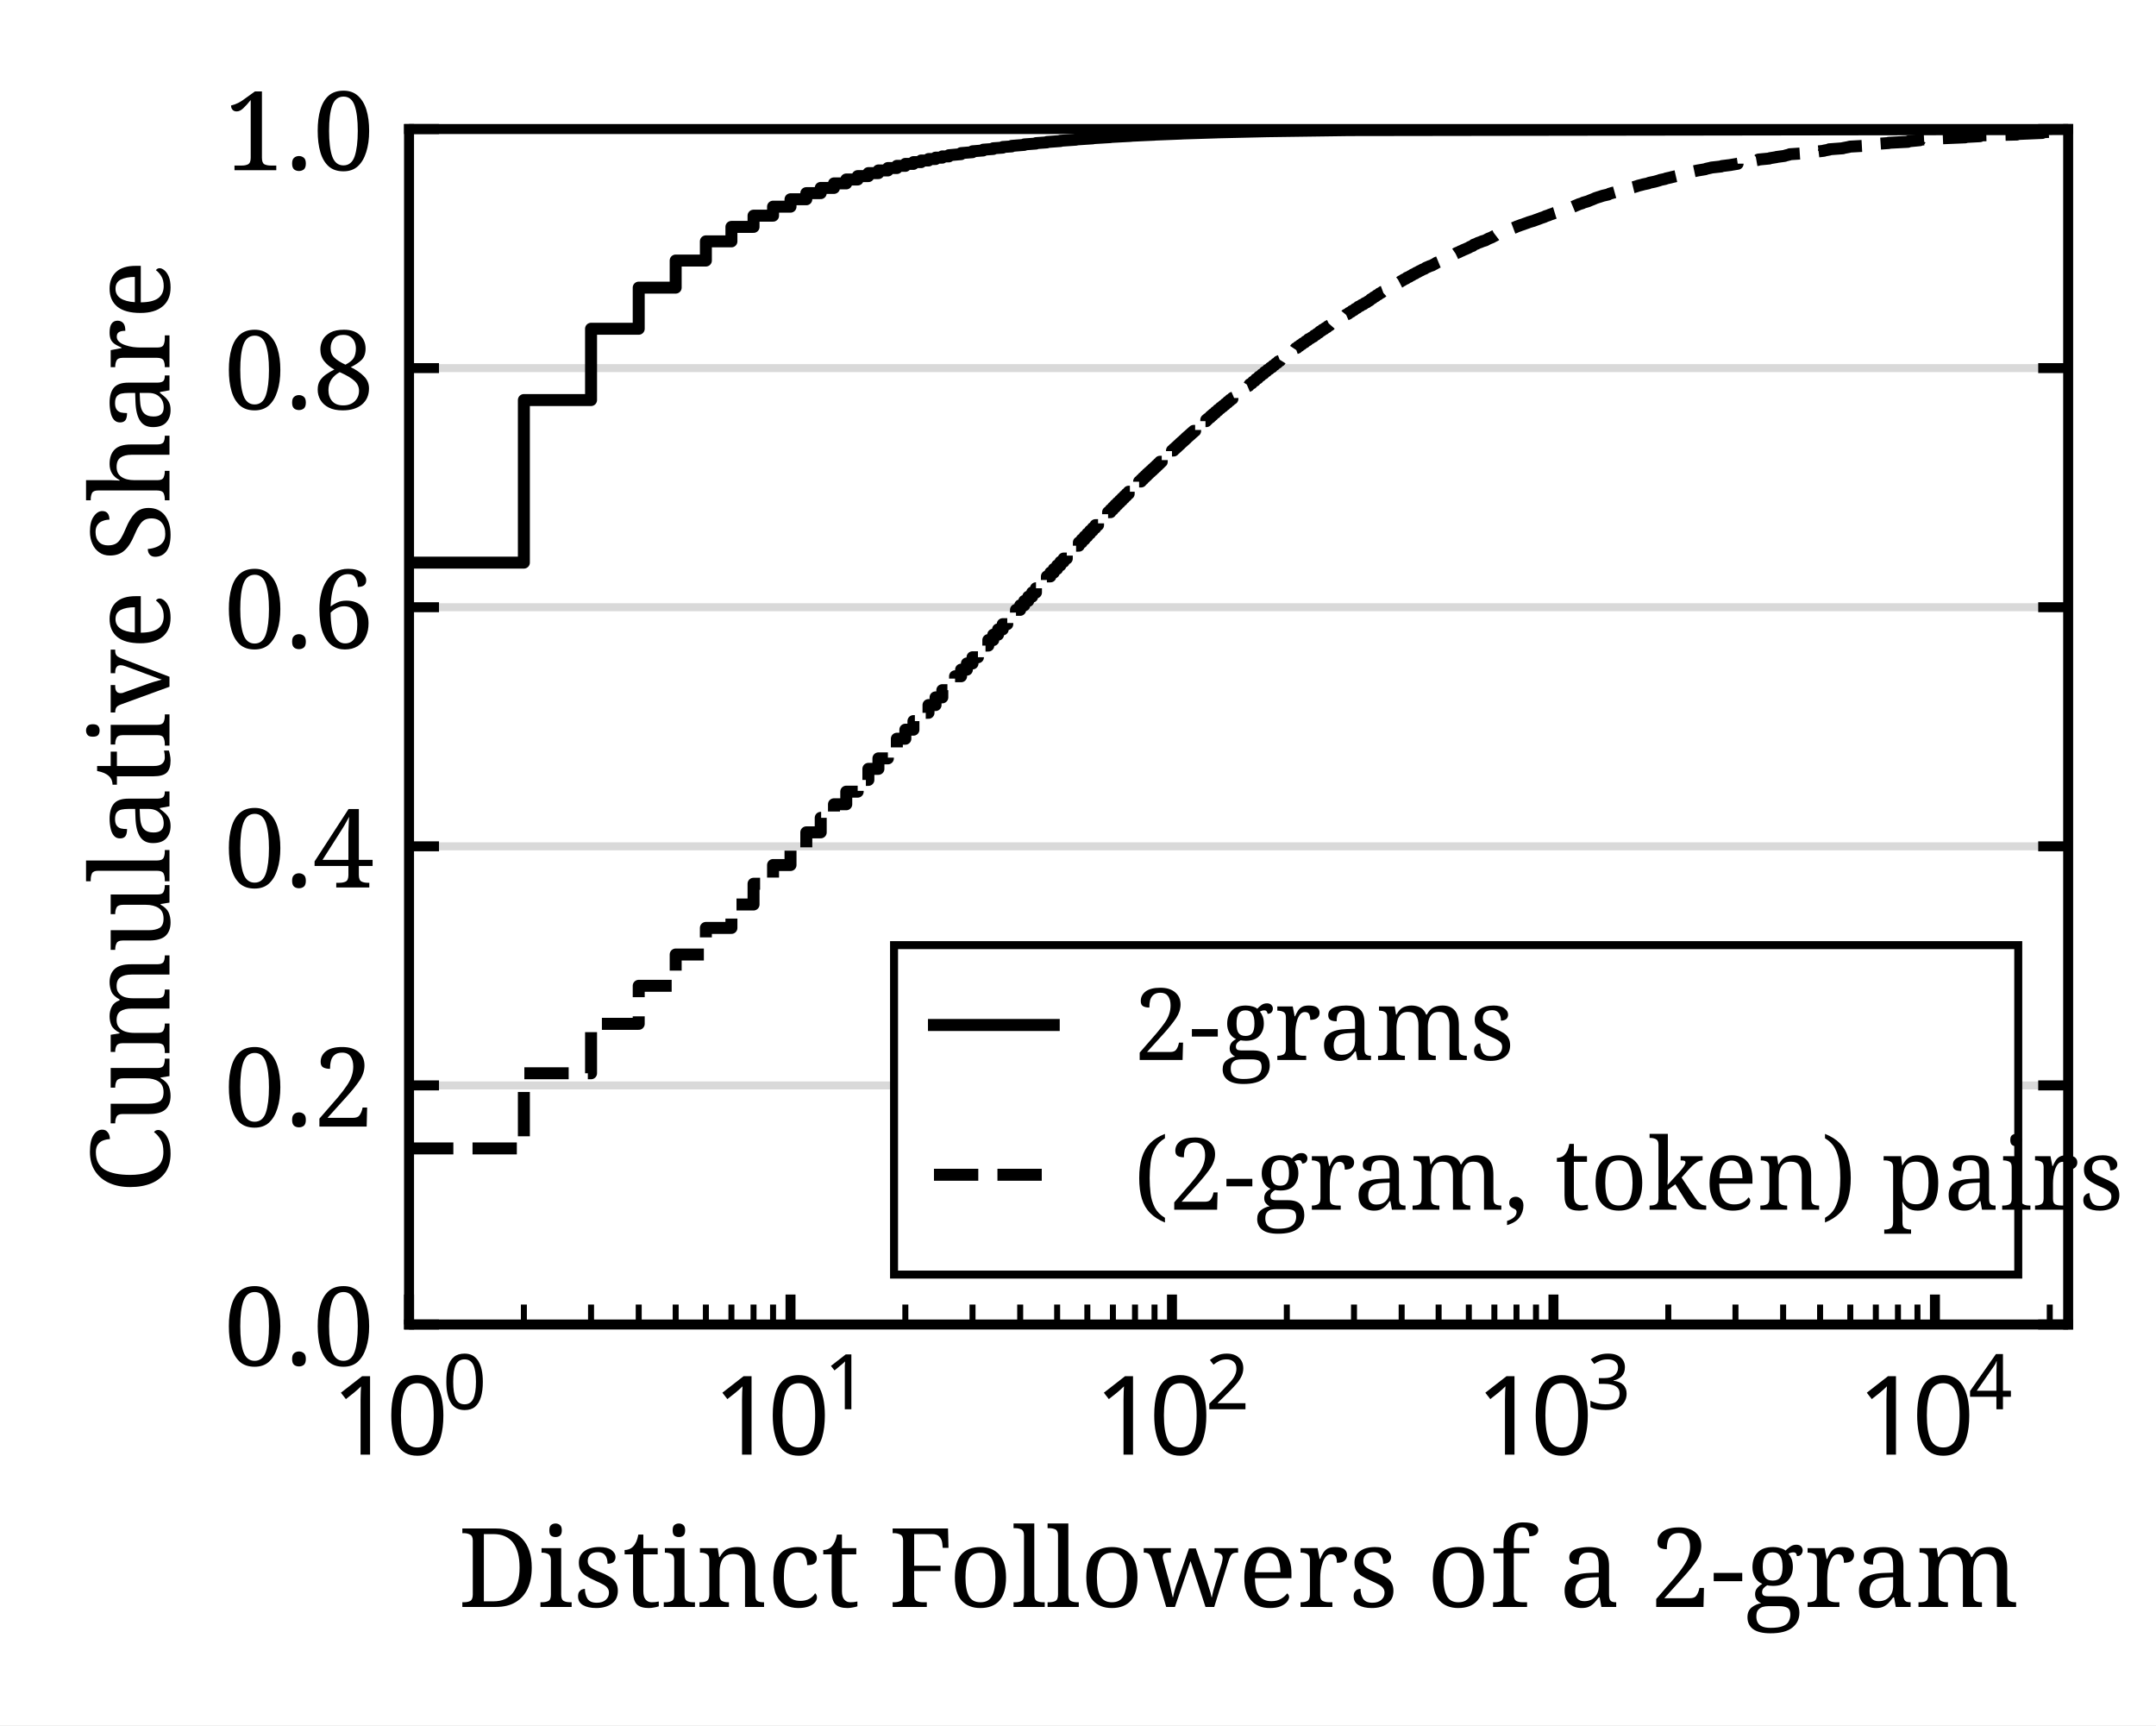
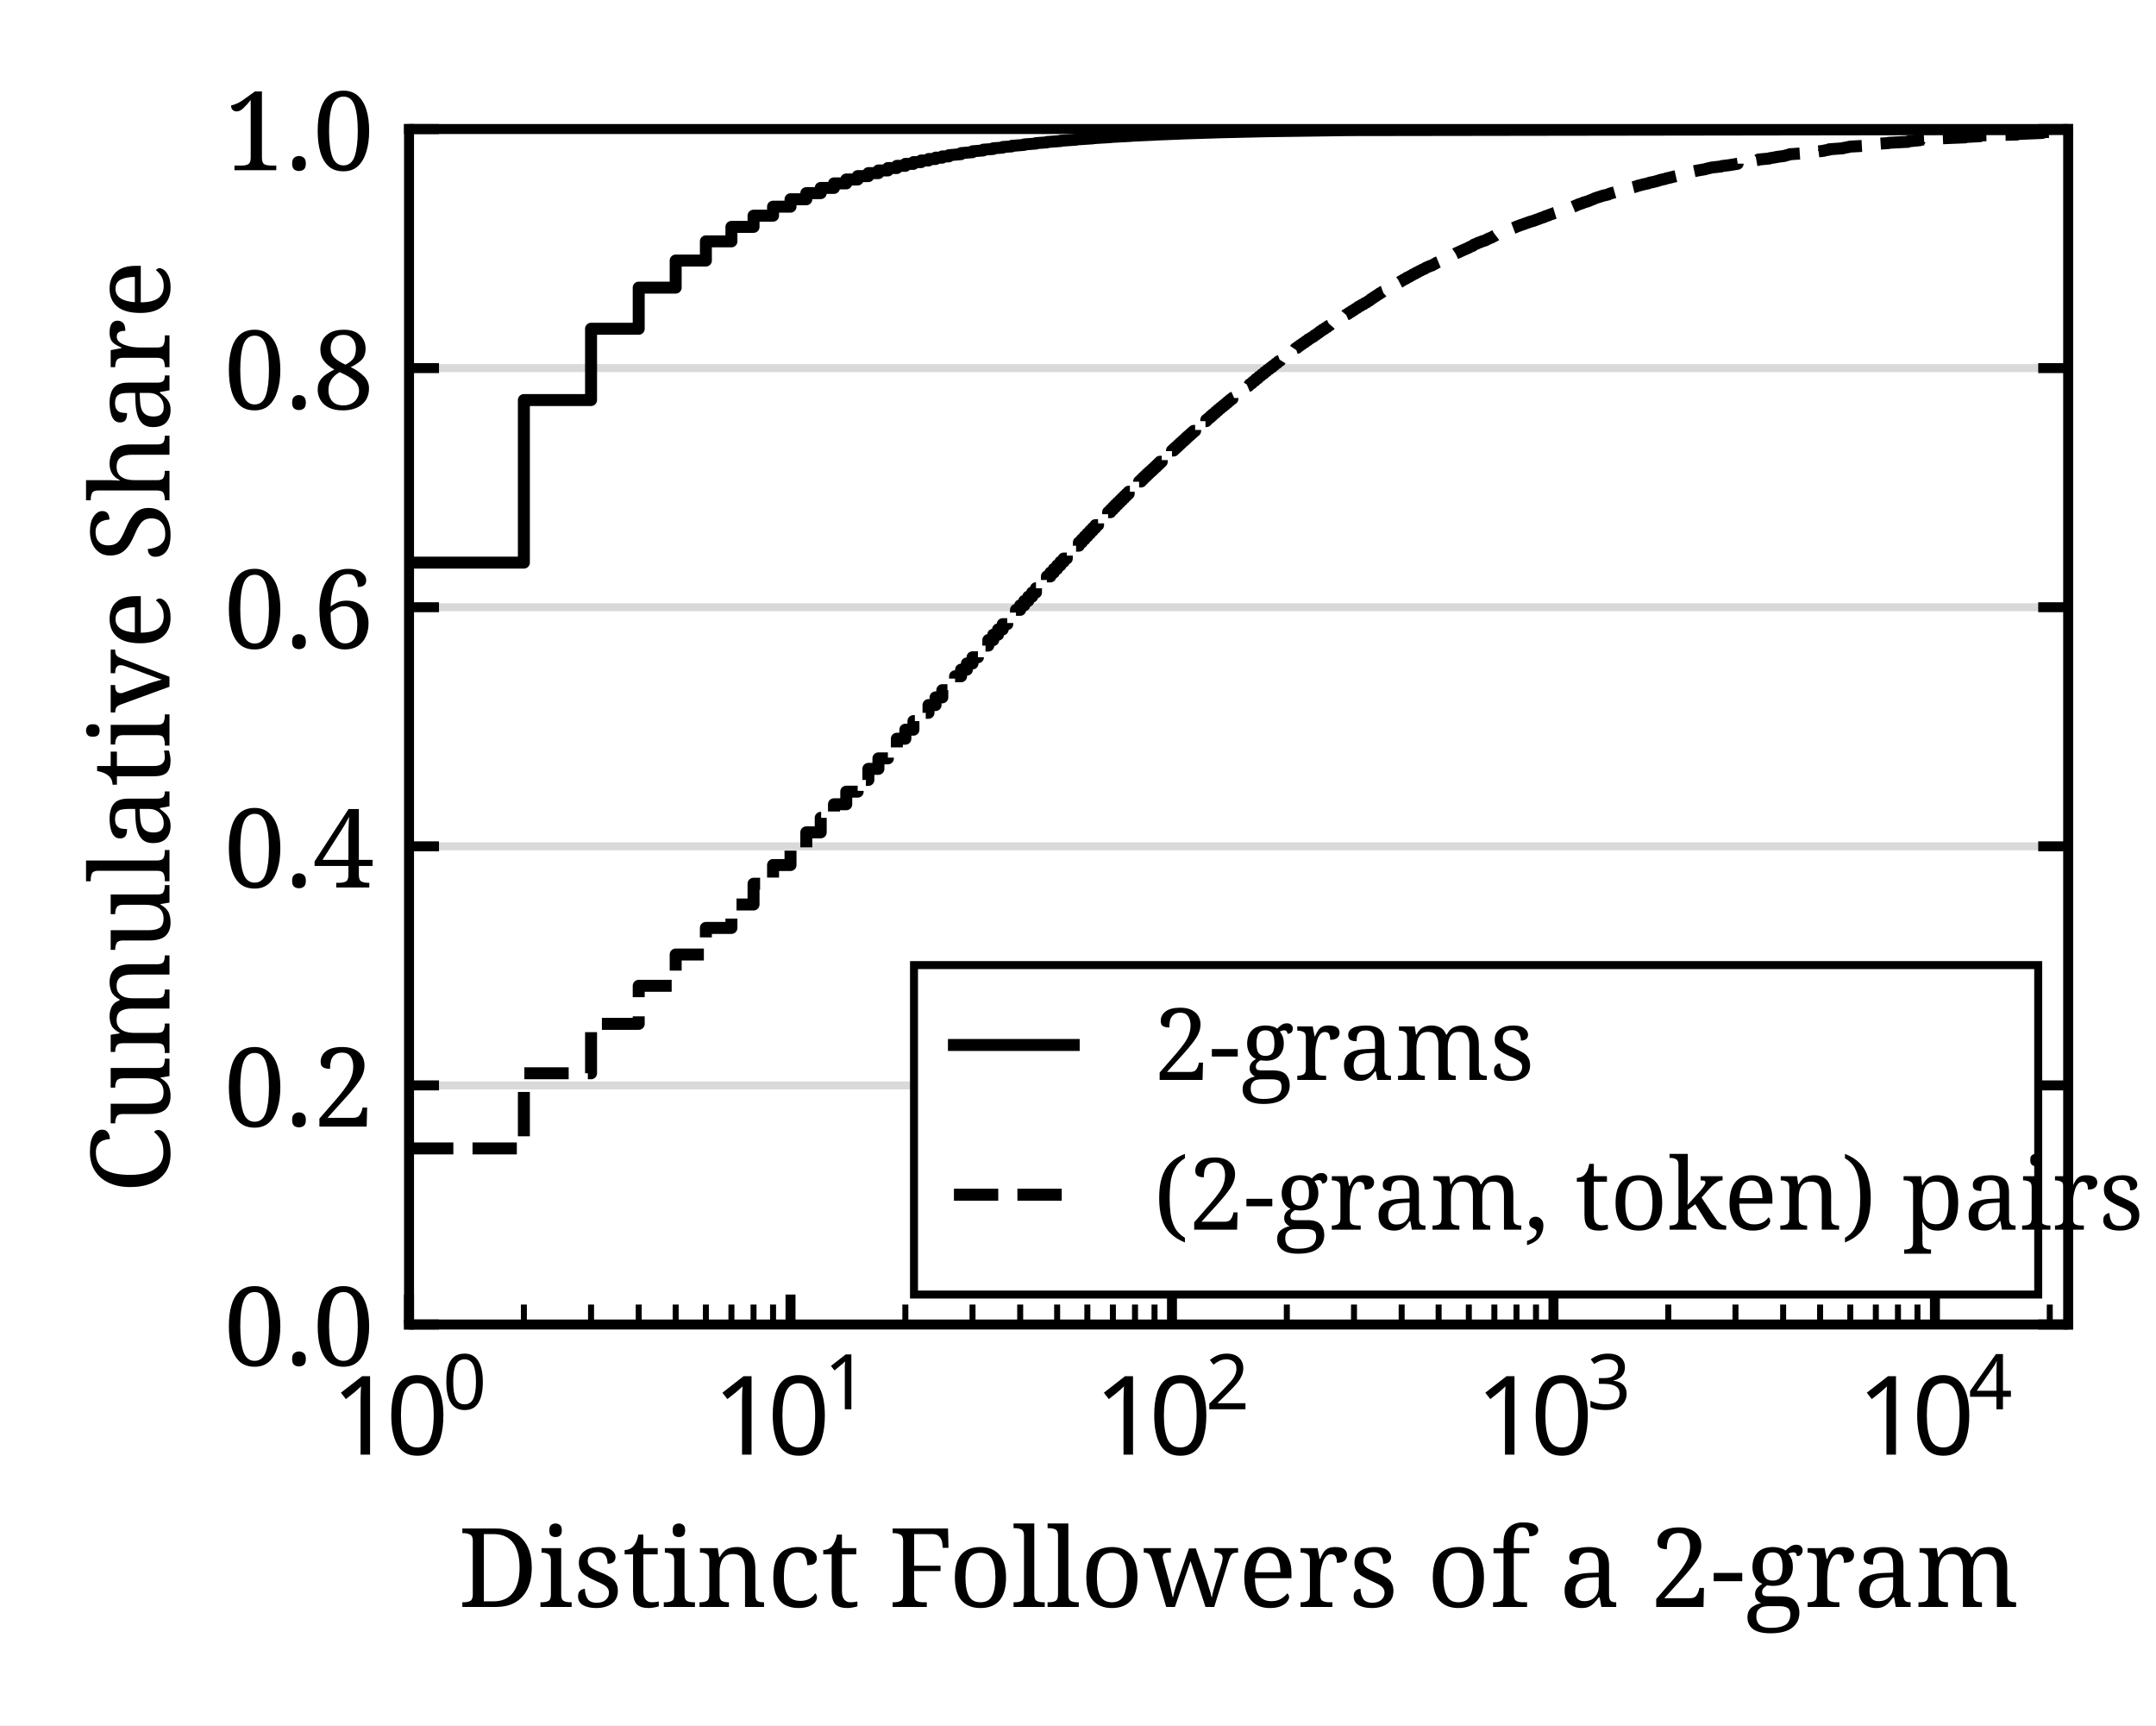
<svg xmlns="http://www.w3.org/2000/svg" xmlns:xlink="http://www.w3.org/1999/xlink" width="216pt" height="172.8pt" viewBox="0 0 216 172.8" version="1.1">
  <defs>
    <style type="text/css">*{stroke-linejoin: round; stroke-linecap: butt}</style>
  </defs>
  <g id="figure_1">
    <g id="patch_1">
      <path d="M 0 172.8  L 216 172.8  L 216 0  L 0 0  z " style="fill: #ffffff" />
    </g>
    <g id="axes_1">
      <g id="patch_2">
        <path d="M 40.98 132.67  L 207.2 132.67  L 207.2 12.925  L 40.98 12.925  z " style="fill: #ffffff" />
      </g>
      <g id="matplotlib.axis_1">
        <g id="xtick_1">
          <g id="line2d_1">
            <defs>
              <path id="m1ca2fdffbb" d="M 0 0  L 0 -3  " style="stroke: #000000" />
            </defs>
            <g>
              <use xlink:href="#m1ca2fdffbb" x="40.98" y="132.67" style="stroke: #000000" />
            </g>
          </g>
          <g id="text_1">
            <g transform="translate(33.17 145.96)">
              <text>
                <tspan x="0" y="-0.251" style="font-size: 11px; font-family: 'STIXGeneral'">1</tspan>
                <tspan x="5.5" y="-0.251" style="font-size: 11px; font-family: 'STIXGeneral'">0</tspan>
                <tspan x="11.173" y="-4.794" style="font-size: 7.7px; font-family: 'STIXGeneral'">0</tspan>
              </text>
            </g>
          </g>
        </g>
        <g id="xtick_2">
          <g id="line2d_2">
            <g>
              <use xlink:href="#m1ca2fdffbb" x="79.198" y="132.67" style="stroke: #000000" />
            </g>
          </g>
          <g id="text_2">
            <g transform="translate(71.38801 145.96)">
              <text>
                <tspan x="0" y="-0.251" style="font-size: 11px; font-family: 'STIXGeneral'">1</tspan>
                <tspan x="5.5" y="-0.251" style="font-size: 11px; font-family: 'STIXGeneral'">0</tspan>
                <tspan x="11.173" y="-4.794" style="font-size: 7.7px; font-family: 'STIXGeneral'">1</tspan>
              </text>
            </g>
          </g>
        </g>
        <g id="xtick_3">
          <g id="line2d_3">
            <g>
              <use xlink:href="#m1ca2fdffbb" x="117.416" y="132.67" style="stroke: #000000" />
            </g>
          </g>
          <g id="text_3">
            <g transform="translate(109.606 145.96)">
              <text>
                <tspan x="0" y="-0.251" style="font-size: 11px; font-family: 'STIXGeneral'">1</tspan>
                <tspan x="5.5" y="-0.251" style="font-size: 11px; font-family: 'STIXGeneral'">0</tspan>
                <tspan x="11.173" y="-4.794" style="font-size: 7.7px; font-family: 'STIXGeneral'">2</tspan>
              </text>
            </g>
          </g>
        </g>
        <g id="xtick_4">
          <g id="line2d_4">
            <g>
              <use xlink:href="#m1ca2fdffbb" x="155.634" y="132.67" style="stroke: #000000" />
            </g>
          </g>
          <g id="text_4">
            <g transform="translate(147.824 145.96)">
              <text>
                <tspan x="0" y="-0.251" style="font-size: 11px; font-family: 'STIXGeneral'">1</tspan>
                <tspan x="5.5" y="-0.251" style="font-size: 11px; font-family: 'STIXGeneral'">0</tspan>
                <tspan x="11.173" y="-4.794" style="font-size: 7.7px; font-family: 'STIXGeneral'">3</tspan>
              </text>
            </g>
          </g>
        </g>
        <g id="xtick_5">
          <g id="line2d_5">
            <g>
              <use xlink:href="#m1ca2fdffbb" x="193.852" y="132.67" style="stroke: #000000" />
            </g>
          </g>
          <g id="text_5">
            <g transform="translate(186.042 145.96)">
              <text>
                <tspan x="0" y="-0.251" style="font-size: 11px; font-family: 'STIXGeneral'">1</tspan>
                <tspan x="5.5" y="-0.251" style="font-size: 11px; font-family: 'STIXGeneral'">0</tspan>
                <tspan x="11.173" y="-4.794" style="font-size: 7.7px; font-family: 'STIXGeneral'">4</tspan>
              </text>
            </g>
          </g>
        </g>
        <g id="xtick_6">
          <g id="line2d_6">
            <defs>
              <path id="m8a33c6f011" d="M 0 0  L 0 -2  " style="stroke: #000000; stroke-width: 0.6" />
            </defs>
            <g>
              <use xlink:href="#m8a33c6f011" x="52.485" y="132.67" style="stroke: #000000; stroke-width: 0.6" />
            </g>
          </g>
        </g>
        <g id="xtick_7">
          <g id="line2d_7">
            <g>
              <use xlink:href="#m8a33c6f011" x="59.215" y="132.67" style="stroke: #000000; stroke-width: 0.6" />
            </g>
          </g>
        </g>
        <g id="xtick_8">
          <g id="line2d_8">
            <g>
              <use xlink:href="#m8a33c6f011" x="63.99" y="132.67" style="stroke: #000000; stroke-width: 0.6" />
            </g>
          </g>
        </g>
        <g id="xtick_9">
          <g id="line2d_9">
            <g>
              <use xlink:href="#m8a33c6f011" x="67.693" y="132.67" style="stroke: #000000; stroke-width: 0.6" />
            </g>
          </g>
        </g>
        <g id="xtick_10">
          <g id="line2d_10">
            <g>
              <use xlink:href="#m8a33c6f011" x="70.719" y="132.67" style="stroke: #000000; stroke-width: 0.6" />
            </g>
          </g>
        </g>
        <g id="xtick_11">
          <g id="line2d_11">
            <g>
              <use xlink:href="#m8a33c6f011" x="73.278" y="132.67" style="stroke: #000000; stroke-width: 0.6" />
            </g>
          </g>
        </g>
        <g id="xtick_12">
          <g id="line2d_12">
            <g>
              <use xlink:href="#m8a33c6f011" x="75.494" y="132.67" style="stroke: #000000; stroke-width: 0.6" />
            </g>
          </g>
        </g>
        <g id="xtick_13">
          <g id="line2d_13">
            <g>
              <use xlink:href="#m8a33c6f011" x="77.449" y="132.67" style="stroke: #000000; stroke-width: 0.6" />
            </g>
          </g>
        </g>
        <g id="xtick_14">
          <g id="line2d_14">
            <g>
              <use xlink:href="#m8a33c6f011" x="90.703" y="132.67" style="stroke: #000000; stroke-width: 0.6" />
            </g>
          </g>
        </g>
        <g id="xtick_15">
          <g id="line2d_15">
            <g>
              <use xlink:href="#m8a33c6f011" x="97.433" y="132.67" style="stroke: #000000; stroke-width: 0.6" />
            </g>
          </g>
        </g>
        <g id="xtick_16">
          <g id="line2d_16">
            <g>
              <use xlink:href="#m8a33c6f011" x="102.208" y="132.67" style="stroke: #000000; stroke-width: 0.6" />
            </g>
          </g>
        </g>
        <g id="xtick_17">
          <g id="line2d_17">
            <g>
              <use xlink:href="#m8a33c6f011" x="105.911" y="132.67" style="stroke: #000000; stroke-width: 0.6" />
            </g>
          </g>
        </g>
        <g id="xtick_18">
          <g id="line2d_18">
            <g>
              <use xlink:href="#m8a33c6f011" x="108.937" y="132.67" style="stroke: #000000; stroke-width: 0.6" />
            </g>
          </g>
        </g>
        <g id="xtick_19">
          <g id="line2d_19">
            <g>
              <use xlink:href="#m8a33c6f011" x="111.496" y="132.67" style="stroke: #000000; stroke-width: 0.6" />
            </g>
          </g>
        </g>
        <g id="xtick_20">
          <g id="line2d_20">
            <g>
              <use xlink:href="#m8a33c6f011" x="113.712" y="132.67" style="stroke: #000000; stroke-width: 0.6" />
            </g>
          </g>
        </g>
        <g id="xtick_21">
          <g id="line2d_21">
            <g>
              <use xlink:href="#m8a33c6f011" x="115.667" y="132.67" style="stroke: #000000; stroke-width: 0.6" />
            </g>
          </g>
        </g>
        <g id="xtick_22">
          <g id="line2d_22">
            <g>
              <use xlink:href="#m8a33c6f011" x="128.921" y="132.67" style="stroke: #000000; stroke-width: 0.6" />
            </g>
          </g>
        </g>
        <g id="xtick_23">
          <g id="line2d_23">
            <g>
              <use xlink:href="#m8a33c6f011" x="135.651" y="132.67" style="stroke: #000000; stroke-width: 0.6" />
            </g>
          </g>
        </g>
        <g id="xtick_24">
          <g id="line2d_24">
            <g>
              <use xlink:href="#m8a33c6f011" x="140.426" y="132.67" style="stroke: #000000; stroke-width: 0.6" />
            </g>
          </g>
        </g>
        <g id="xtick_25">
          <g id="line2d_25">
            <g>
              <use xlink:href="#m8a33c6f011" x="144.129" y="132.67" style="stroke: #000000; stroke-width: 0.6" />
            </g>
          </g>
        </g>
        <g id="xtick_26">
          <g id="line2d_26">
            <g>
              <use xlink:href="#m8a33c6f011" x="147.155" y="132.67" style="stroke: #000000; stroke-width: 0.6" />
            </g>
          </g>
        </g>
        <g id="xtick_27">
          <g id="line2d_27">
            <g>
              <use xlink:href="#m8a33c6f011" x="149.714" y="132.67" style="stroke: #000000; stroke-width: 0.6" />
            </g>
          </g>
        </g>
        <g id="xtick_28">
          <g id="line2d_28">
            <g>
              <use xlink:href="#m8a33c6f011" x="151.93" y="132.67" style="stroke: #000000; stroke-width: 0.6" />
            </g>
          </g>
        </g>
        <g id="xtick_29">
          <g id="line2d_29">
            <g>
              <use xlink:href="#m8a33c6f011" x="153.885" y="132.67" style="stroke: #000000; stroke-width: 0.6" />
            </g>
          </g>
        </g>
        <g id="xtick_30">
          <g id="line2d_30">
            <g>
              <use xlink:href="#m8a33c6f011" x="167.139" y="132.67" style="stroke: #000000; stroke-width: 0.6" />
            </g>
          </g>
        </g>
        <g id="xtick_31">
          <g id="line2d_31">
            <g>
              <use xlink:href="#m8a33c6f011" x="173.869" y="132.67" style="stroke: #000000; stroke-width: 0.6" />
            </g>
          </g>
        </g>
        <g id="xtick_32">
          <g id="line2d_32">
            <g>
              <use xlink:href="#m8a33c6f011" x="178.644" y="132.67" style="stroke: #000000; stroke-width: 0.6" />
            </g>
          </g>
        </g>
        <g id="xtick_33">
          <g id="line2d_33">
            <g>
              <use xlink:href="#m8a33c6f011" x="182.347" y="132.67" style="stroke: #000000; stroke-width: 0.6" />
            </g>
          </g>
        </g>
        <g id="xtick_34">
          <g id="line2d_34">
            <g>
              <use xlink:href="#m8a33c6f011" x="185.373" y="132.67" style="stroke: #000000; stroke-width: 0.6" />
            </g>
          </g>
        </g>
        <g id="xtick_35">
          <g id="line2d_35">
            <g>
              <use xlink:href="#m8a33c6f011" x="187.932" y="132.67" style="stroke: #000000; stroke-width: 0.6" />
            </g>
          </g>
        </g>
        <g id="xtick_36">
          <g id="line2d_36">
            <g>
              <use xlink:href="#m8a33c6f011" x="190.148" y="132.67" style="stroke: #000000; stroke-width: 0.6" />
            </g>
          </g>
        </g>
        <g id="xtick_37">
          <g id="line2d_37">
            <g>
              <use xlink:href="#m8a33c6f011" x="192.103" y="132.67" style="stroke: #000000; stroke-width: 0.6" />
            </g>
          </g>
        </g>
        <g id="xtick_38">
          <g id="line2d_38">
            <g>
              <use xlink:href="#m8a33c6f011" x="205.357" y="132.67" style="stroke: #000000; stroke-width: 0.6" />
            </g>
          </g>
        </g>
        <g id="text_6">
          <text style="font-size: 11px; font-family: 'STIXGeneral', serif; text-anchor: middle" x="124.09" y="160.96" transform="rotate(-0 124.09 160.96)">Distinct Followers of a 2-gram</text>
        </g>
      </g>
      <g id="matplotlib.axis_2">
        <g id="ytick_1">
          <g id="line2d_39">
            <path d="M 40.98 132.67  L 207.2 132.67  " clip-path="url(#ped3db886f5)" style="fill: none; stroke: #d9d9d9; stroke-width: 0.8; stroke-linecap: square" />
          </g>
          <g id="line2d_40">
            <defs>
              <path id="mdae82fceea" d="M 0 0  L 3 0  " style="stroke: #000000" />
            </defs>
            <g>
              <use xlink:href="#mdae82fceea" x="40.98" y="132.67" style="stroke: #000000" />
            </g>
          </g>
          <g id="line2d_41">
            <defs>
              <path id="m9e3574b6be" d="M 0 0  L -3 0  " style="stroke: #000000" />
            </defs>
            <g>
              <use xlink:href="#m9e3574b6be" x="207.2" y="132.67" style="stroke: #000000" />
            </g>
          </g>
          <g id="text_7">
            <text style="font-size: 11px; font-family: 'STIXGeneral', serif; text-anchor: end" x="37.48" y="136.795" transform="rotate(-0 37.48 136.795)">0.0</text>
          </g>
        </g>
        <g id="ytick_2">
          <g id="line2d_42">
            <path d="M 40.98 108.721  L 207.2 108.721  " clip-path="url(#ped3db886f5)" style="fill: none; stroke: #d9d9d9; stroke-width: 0.8; stroke-linecap: square" />
          </g>
          <g id="line2d_43">
            <g>
              <use xlink:href="#mdae82fceea" x="40.98" y="108.721" style="stroke: #000000" />
            </g>
          </g>
          <g id="line2d_44">
            <g>
              <use xlink:href="#m9e3574b6be" x="207.2" y="108.721" style="stroke: #000000" />
            </g>
          </g>
          <g id="text_8">
            <text style="font-size: 11px; font-family: 'STIXGeneral', serif; text-anchor: end" x="37.48" y="112.846" transform="rotate(-0 37.48 112.846)">0.2</text>
          </g>
        </g>
        <g id="ytick_3">
          <g id="line2d_45">
            <path d="M 40.98 84.772  L 207.2 84.772  " clip-path="url(#ped3db886f5)" style="fill: none; stroke: #d9d9d9; stroke-width: 0.8; stroke-linecap: square" />
          </g>
          <g id="line2d_46">
            <g>
              <use xlink:href="#mdae82fceea" x="40.98" y="84.772" style="stroke: #000000" />
            </g>
          </g>
          <g id="line2d_47">
            <g>
              <use xlink:href="#m9e3574b6be" x="207.2" y="84.772" style="stroke: #000000" />
            </g>
          </g>
          <g id="text_9">
            <text style="font-size: 11px; font-family: 'STIXGeneral', serif; text-anchor: end" x="37.48" y="88.897" transform="rotate(-0 37.48 88.897)">0.4</text>
          </g>
        </g>
        <g id="ytick_4">
          <g id="line2d_48">
            <path d="M 40.98 60.823  L 207.2 60.823  " clip-path="url(#ped3db886f5)" style="fill: none; stroke: #d9d9d9; stroke-width: 0.8; stroke-linecap: square" />
          </g>
          <g id="line2d_49">
            <g>
              <use xlink:href="#mdae82fceea" x="40.98" y="60.823" style="stroke: #000000" />
            </g>
          </g>
          <g id="line2d_50">
            <g>
              <use xlink:href="#m9e3574b6be" x="207.2" y="60.823" style="stroke: #000000" />
            </g>
          </g>
          <g id="text_10">
            <text style="font-size: 11px; font-family: 'STIXGeneral', serif; text-anchor: end" x="37.48" y="64.948" transform="rotate(-0 37.48 64.948)">0.6</text>
          </g>
        </g>
        <g id="ytick_5">
          <g id="line2d_51">
            <path d="M 40.98 36.874  L 207.2 36.874  " clip-path="url(#ped3db886f5)" style="fill: none; stroke: #d9d9d9; stroke-width: 0.8; stroke-linecap: square" />
          </g>
          <g id="line2d_52">
            <g>
              <use xlink:href="#mdae82fceea" x="40.98" y="36.874" style="stroke: #000000" />
            </g>
          </g>
          <g id="line2d_53">
            <g>
              <use xlink:href="#m9e3574b6be" x="207.2" y="36.874" style="stroke: #000000" />
            </g>
          </g>
          <g id="text_11">
            <text style="font-size: 11px; font-family: 'STIXGeneral', serif; text-anchor: end" x="37.48" y="40.999" transform="rotate(-0 37.48 40.999)">0.8</text>
          </g>
        </g>
        <g id="ytick_6">
          <g id="line2d_54">
            <path d="M 40.98 12.925  L 207.2 12.925  " clip-path="url(#ped3db886f5)" style="fill: none; stroke: #d9d9d9; stroke-width: 0.8; stroke-linecap: square" />
          </g>
          <g id="line2d_55">
            <g>
              <use xlink:href="#mdae82fceea" x="40.98" y="12.925" style="stroke: #000000" />
            </g>
          </g>
          <g id="line2d_56">
            <g>
              <use xlink:href="#m9e3574b6be" x="207.2" y="12.925" style="stroke: #000000" />
            </g>
          </g>
          <g id="text_12">
            <text style="font-size: 11px; font-family: 'STIXGeneral', serif; text-anchor: end" x="37.48" y="17.05" transform="rotate(-0 37.48 17.05)">1.0</text>
          </g>
        </g>
        <g id="text_13">
          <text style="font-size: 11px; font-family: 'STIXGeneral', serif; text-anchor: middle" x="16.98" y="72.797" transform="rotate(-90 16.98 72.7975)">Cumulative Share</text>
        </g>
      </g>
      <g id="line2d_57">
        <path d="M 40.98 56.354  L 52.485 56.354  L 52.485 40.071  L 59.215 40.071  L 59.215 32.931  L 63.99 32.931  L 63.99 28.81  L 67.693 28.81  L 67.693 26.097  L 70.719 26.097  L 70.719 24.176  L 73.278 24.176  L 73.278 22.727  L 75.494 22.727  L 75.494 21.603  L 77.449 21.603  L 77.449 20.701  L 79.198 20.701  L 79.198 19.96  L 80.78 19.96  L 80.78 19.346  L 82.224 19.346  L 82.224 18.822  L 83.553 18.822  L 83.553 18.37  L 84.783 18.37  L 84.783 17.979  L 85.928 17.979  L 85.928 17.64  L 86.999 17.64  L 86.999 17.34  L 88.005 17.34  L 88.005 17.073  L 88.954 17.073  L 88.954 16.832  L 89.851 16.832  L 89.851 16.613  L 90.703 16.613  L 90.703 16.416  L 91.513 16.416  L 91.513 16.239  L 92.285 16.239  L 92.285 16.076  L 93.023 16.076  L 93.023 15.93  L 93.729 15.93  L 93.729 15.791  L 94.406 15.791  L 94.406 15.666  L 95.057 15.666  L 95.057 15.549  L 96.288 15.439  L 96.288 15.336  L 97.433 15.244  L 97.433 15.154  L 98.504 15.071  L 98.504 14.993  L 99.51 14.921  L 99.51 14.852  L 100.459 14.787  L 100.459 14.724  L 101.356 14.665  L 101.356 14.612  L 102.617 14.512  L 102.617 14.465  L 103.789 14.379  L 103.789 14.337  L 104.884 14.261  L 104.884 14.225  L 106.24 14.128  L 106.24 14.098  L 107.792 13.993  L 107.792 13.968  L 109.482 13.858  L 109.482 13.839  L 111.257 13.734  L 111.257 13.719  L 113.292 13.612  L 113.292 13.6  L 115.667 13.492  L 115.667 13.484  L 118.383 13.378  L 118.383 13.372  L 121.898 13.262  L 121.898 13.259  L 126.799 13.147  L 126.893 13.144  L 135.088 13.033  L 135.145 13.032  L 207.2 12.925  L 207.2 12.925  " clip-path="url(#ped3db886f5)" style="fill: none; stroke: #000000; stroke-width: 1.2; stroke-linecap: square" />
      </g>
      <g id="line2d_58">
        <path d="M 40.98 115.032  L 52.485 115.032  L 52.485 107.505  L 59.215 107.505  L 59.215 102.554  L 63.99 102.554  L 63.99 98.744  L 67.693 98.744  L 67.693 95.61  L 70.719 95.61  L 70.719 92.946  L 73.278 92.946  L 73.278 90.6  L 75.494 90.6  L 75.494 88.523  L 77.449 88.523  L 77.449 86.646  L 79.198 86.646  L 79.198 84.934  L 80.78 84.934  L 80.78 83.373  L 82.224 83.373  L 82.224 81.919  L 83.553 81.919  L 83.553 80.561  L 84.783 80.561  L 84.783 79.297  L 85.928 79.297  L 85.928 78.12  L 86.999 78.12  L 86.999 77.013  L 88.005 77.013  L 88.005 75.963  L 88.954 75.963  L 88.954 74.961  L 89.851 74.961  L 89.851 73.996  L 90.703 73.996  L 90.703 73.09  L 91.513 73.09  L 91.513 72.229  L 92.285 72.229  L 92.285 71.398  L 93.023 71.398  L 93.023 70.623  L 93.729 70.623  L 93.729 69.854  L 94.406 69.854  L 94.406 69.13  L 95.057 69.13  L 95.057 68.428  L 95.684 68.428  L 95.684 67.739  L 96.288 67.739  L 96.288 67.076  L 96.87 67.076  L 96.87 66.454  L 97.433 66.454  L 97.433 65.836  L 97.977 65.836  L 97.977 65.239  L 98.504 65.239  L 98.504 64.665  L 99.015 64.665  L 99.015 64.112  L 99.51 64.112  L 99.51 63.573  L 99.991 63.573  L 99.991 63.044  L 100.459 63.044  L 100.459 62.521  L 100.914 62.521  L 100.914 62.02  L 101.356 62.02  L 101.356 61.549  L 101.787 61.549  L 101.787 61.086  L 102.208 61.086  L 102.208 60.633  L 102.617 60.633  L 102.617 60.193  L 103.017 60.193  L 103.017 59.767  L 103.408 59.767  L 103.408 59.347  L 103.789 59.347  L 103.789 58.924  L 104.162 58.924  L 104.162 58.513  L 104.527 58.513  L 104.527 58.125  L 104.884 58.125  L 104.884 57.735  L 105.234 57.735  L 105.234 57.355  L 105.576 57.355  L 105.576 56.991  L 105.911 56.991  L 105.911 56.636  L 106.24 56.636  L 106.24 56.276  L 106.562 56.276  L 106.562 55.948  L 106.878 55.948  L 106.878 55.612  L 107.189 55.612  L 107.189 55.302  L 107.493 55.302  L 107.493 54.983  L 107.792 54.983  L 107.792 54.66  L 108.086 54.66  L 108.086 54.339  L 108.375 54.339  L 108.375 54.04  L 108.658 54.04  L 108.658 53.737  L 108.937 53.737  L 108.937 53.446  L 109.212 53.446  L 109.212 53.157  L 109.482 53.157  L 109.482 52.882  L 109.747 52.882  L 109.747 52.602  L 110.009 52.602  L 110.009 52.33  L 110.266 52.33  L 110.266 52.073  L 110.519 52.073  L 110.519 51.813  L 110.769 51.813  L 110.769 51.551  L 111.015 51.551  L 111.015 51.302  L 111.257 51.302  L 111.257 51.055  L 111.496 51.055  L 111.496 50.811  L 111.731 50.811  L 111.731 50.568  L 111.964 50.568  L 111.964 50.342  L 112.192 50.342  L 112.192 50.121  L 112.418 50.121  L 112.418 49.895  L 112.641 49.895  L 112.641 49.676  L 112.861 49.676  L 112.861 49.46  L 113.078 49.46  L 113.078 49.252  L 113.292 49.252  L 113.292 49.036  L 113.504 49.036  L 113.504 48.822  L 113.712 48.822  L 113.712 48.612  L 113.919 48.612  L 113.919 48.421  L 114.122 48.421  L 114.122 48.227  L 114.323 48.227  L 114.323 48.032  L 114.522 48.032  L 114.522 47.832  L 114.719 47.832  L 114.719 47.652  L 114.913 47.652  L 114.913 47.46  L 115.105 47.46  L 115.105 47.287  L 115.294 47.287  L 115.294 47.12  L 115.482 47.12  L 115.482 46.941  L 115.667 46.941  L 115.667 46.775  L 115.851 46.775  L 115.851 46.599  L 116.032 46.599  L 116.032 46.428  L 116.212 46.428  L 116.212 46.252  L 116.389 46.252  L 116.389 46.083  L 116.565 46.083  L 116.565 45.924  L 116.738 45.924  L 116.738 45.764  L 116.91 45.764  L 116.91 45.601  L 117.081 45.601  L 117.081 45.44  L 117.249 45.44  L 117.249 45.287  L 117.416 45.287  L 117.416 45.127  L 117.581 45.127  L 117.581 44.97  L 117.745 44.97  L 117.745 44.828  L 117.907 44.828  L 117.907 44.677  L 118.067 44.677  L 118.067 44.533  L 118.226 44.533  L 118.226 44.378  L 118.383 44.378  L 118.383 44.242  L 118.539 44.242  L 118.539 44.102  L 118.693 44.102  L 118.693 43.962  L 118.846 43.962  L 118.846 43.812  L 118.998 43.812  L 118.998 43.679  L 119.148 43.679  L 119.148 43.551  L 119.297 43.551  L 119.297 43.415  L 119.445 43.415  L 119.445 43.285  L 119.591 43.285  L 119.591 43.161  L 119.736 43.161  L 119.736 43.04  L 119.879 43.04  L 119.879 42.926  L 120.022 42.926  L 120.022 42.812  L 120.163 42.812  L 120.163 42.68  L 120.303 42.68  L 120.303 42.54  L 120.442 42.54  L 120.442 42.42  L 120.58 42.42  L 120.58 42.296  L 120.717 42.296  L 120.717 42.184  L 120.852 42.184  L 120.852 42.053  L 120.986 42.053  L 120.986 41.938  L 121.252 41.829  L 121.252 41.705  L 121.383 41.705  L 121.383 41.592  L 121.513 41.592  L 121.513 41.477  L 121.771 41.371  L 121.771 41.255  L 122.024 41.144  L 122.024 41.036  L 122.274 40.926  L 122.274 40.83  L 122.52 40.732  L 122.52 40.635  L 122.762 40.533  L 122.762 40.436  L 123.001 40.335  L 123.001 40.232  L 123.236 40.134  L 123.236 40.035  L 123.468 39.95  L 123.468 39.862  L 123.697 39.763  L 123.697 39.677  L 123.923 39.592  L 123.923 39.488  L 124.146 39.404  L 124.256 39.239  L 124.475 39.151  L 124.583 38.973  L 124.797 38.901  L 124.903 38.733  L 125.113 38.644  L 125.217 38.481  L 125.423 38.398  L 125.525 38.236  L 125.728 38.144  L 125.828 37.97  L 126.027 37.898  L 126.125 37.73  L 126.321 37.644  L 126.417 37.5  L 126.609 37.425  L 126.704 37.259  L 126.893 37.19  L 126.987 37.043  L 127.172 36.974  L 127.264 36.836  L 127.446 36.778  L 127.537 36.625  L 127.716 36.55  L 127.805 36.417  L 127.982 36.349  L 128.069 36.207  L 128.243 36.142  L 128.329 36.006  L 128.501 35.944  L 128.585 35.821  L 128.754 35.756  L 128.838 35.618  L 129.004 35.553  L 129.086 35.422  L 129.249 35.365  L 129.331 35.241  L 129.492 35.177  L 129.572 35.061  L 129.731 35.004  L 129.809 34.888  L 129.966 34.832  L 130.044 34.719  L 130.198 34.658  L 130.275 34.558  L 130.427 34.498  L 130.503 34.398  L 130.728 34.293  L 130.802 34.191  L 131.023 34.084  L 131.096 33.971  L 131.313 33.884  L 131.384 33.809  L 131.598 33.714  L 131.668 33.607  L 131.878 33.513  L 131.947 33.424  L 132.153 33.319  L 132.221 33.213  L 132.424 33.12  L 132.491 33.027  L 132.691 32.948  L 132.757 32.863  L 132.953 32.778  L 133.018 32.686  L 133.212 32.593  L 133.275 32.522  L 133.466 32.445  L 133.529 32.369  L 133.716 32.287  L 133.778 32.219  L 133.963 32.131  L 134.024 32.046  L 134.267 31.941  L 134.327 31.868  L 134.565 31.762  L 134.624 31.669  L 134.799 31.592  L 134.857 31.522  L 135.088 31.419  L 135.145 31.34  L 135.372 31.237  L 135.428 31.159  L 135.651 31.058  L 135.761 30.947  L 135.979 30.843  L 136.087 30.728  L 136.302 30.642  L 136.408 30.547  L 136.618 30.467  L 136.722 30.371  L 136.928 30.282  L 137.03 30.199  L 137.233 30.088  L 137.333 29.975  L 137.532 29.87  L 137.63 29.775  L 137.825 29.679  L 137.922 29.585  L 138.114 29.491  L 138.209 29.395  L 138.398 29.312  L 138.491 29.227  L 138.723 29.141  L 138.815 29.058  L 139.042 28.963  L 139.132 28.881  L 139.354 28.782  L 139.443 28.687  L 139.661 28.586  L 139.748 28.515  L 140.005 28.404  L 140.09 28.333  L 140.259 28.245  L 140.342 28.177  L 140.55 28.071  L 140.632 28.005  L 140.876 27.896  L 140.956 27.813  L 141.196 27.721  L 141.275 27.656  L 141.471 27.565  L 141.549 27.496  L 141.78 27.402  L 141.856 27.337  L 142.083 27.232  L 142.158 27.179  L 142.381 27.077  L 142.491 27.011  L 142.745 26.908  L 142.853 26.821  L 143.102 26.721  L 143.208 26.669  L 143.486 26.574  L 143.589 26.511  L 143.794 26.408  L 143.895 26.331  L 144.129 26.235  L 144.229 26.176  L 144.458 26.075  L 144.555 26.008  L 144.812 25.915  L 144.907 25.845  L 145.221 25.736  L 145.314 25.672  L 145.529 25.563  L 145.62 25.513  L 145.831 25.412  L 145.921 25.35  L 146.187 25.243  L 146.275 25.19  L 146.507 25.093  L 146.593 25.045  L 146.848 24.941  L 146.933 24.902  L 147.155 24.804  L 147.266 24.729  L 147.538 24.626  L 147.646 24.515  L 147.939 24.408  L 148.044 24.343  L 148.356 24.234  L 148.458 24.183  L 148.813 24.075  L 148.912 24.019  L 149.11 23.912  L 149.208 23.874  L 149.475 23.765  L 149.571 23.705  L 149.785 23.6  L 149.879 23.528  L 150.159 23.423  L 150.251 23.374  L 150.659 23.264  L 150.748 23.206  L 151.035 23.101  L 151.144 23.023  L 151.446 22.915  L 151.553 22.861  L 151.826 22.758  L 151.93 22.703  L 152.239 22.593  L 152.34 22.552  L 152.641 22.454  L 152.74 22.412  L 153.053 22.304  L 153.15 22.261  L 153.512 22.152  L 153.606 22.13  L 153.885 22.022  L 153.996 21.985  L 154.286 21.877  L 154.394 21.834  L 154.73 21.723  L 154.835 21.661  L 155.163 21.555  L 155.265 21.504  L 155.601 21.393  L 155.7 21.346  L 156.06 21.236  L 156.125 21.2  L 156.554 21.09  L 156.664 21.033  L 157.019 20.923  L 157.125 20.885  L 157.396 20.782  L 157.5 20.751  L 157.736 20.653  L 157.838 20.606  L 158.083 20.506  L 158.183 20.459  L 158.535 20.349  L 158.619 20.297  L 159.002 20.187  L 159.097 20.157  L 159.351 20.048  L 159.457 20.009  L 159.718 19.902  L 159.822 19.85  L 160.154 19.741  L 160.217 19.725  L 160.541 19.617  L 160.652 19.587  L 161.124 19.48  L 161.231 19.415  L 161.594 19.305  L 161.686 19.283  L 162.074 19.174  L 162.164 19.151  L 162.573 19.052  L 162.682 19.024  L 162.994 18.913  L 163.057 18.879  L 163.58 18.77  L 163.682 18.745  L 164.016 18.642  L 164.126 18.601  L 164.548 18.495  L 164.635 18.468  L 165.13 18.365  L 165.233 18.309  L 165.755 18.202  L 165.863 18.174  L 166.235 18.068  L 166.322 18.027  L 166.812 17.925  L 166.922 17.876  L 167.402 17.769  L 167.451 17.75  L 167.925 17.641  L 168.004 17.608  L 168.362 17.502  L 168.416 17.462  L 169.005 17.352  L 169.116 17.324  L 169.538 17.217  L 169.588 17.181  L 170.11 17.071  L 170.206 17.056  L 170.843 16.949  L 170.922 16.91  L 171.352 16.815  L 171.455 16.783  L 172.437 16.675  L 172.509 16.632  L 173.386 16.525  L 173.465 16.507  L 174.083 16.404  L 174.083 16.395  L 174.768 16.288  L 174.799 16.239  L 175.486 16.137  L 175.551 16.117  L 176.15 16.011  L 176.188 15.979  L 177.251 15.879  L 177.314 15.845  L 177.97 15.739  L 177.97 15.727  L 178.788 15.616  L 178.883 15.578  L 179.291 15.476  L 179.311 15.45  L 180.905 15.342  L 180.905 15.328  L 181.818 15.225  L 181.818 15.21  L 182.734 15.101  L 182.734 15.085  L 183.258 14.988  L 183.258 14.955  L 184.629 14.853  L 184.629 14.835  L 185.215 14.724  L 185.324 14.687  L 187.081 14.589  L 187.15 14.548  L 187.889 14.442  L 187.889 14.42  L 189.22 14.329  L 189.22 14.305  L 191.149 14.205  L 191.223 14.152  L 192.35 14.043  L 192.381 13.986  L 194.322 13.894  L 194.322 13.862  L 196.889 13.758  L 196.889 13.721  L 198.361 13.643  L 198.409 13.561  L 202.055 13.476  L 202.055 13.425  L 204.602 13.317  L 204.602 13.257  L 205.452 13.196  L 205.452 13.134  L 207.196 13.064  L 207.2 12.925  L 207.2 12.925  " clip-path="url(#ped3db886f5)" style="fill: none; stroke-dasharray: 4.44,1.92; stroke-dashoffset: 0; stroke: #000000; stroke-width: 1.2" />
      </g>
      <g id="patch_3">
        <path d="M 40.98 132.67  L 40.98 12.925  " style="fill: none; stroke: #000000; stroke-linejoin: miter; stroke-linecap: square" />
      </g>
      <g id="patch_4">
        <path d="M 207.2 132.67  L 207.2 12.925  " style="fill: none; stroke: #000000; stroke-linejoin: miter; stroke-linecap: square" />
      </g>
      <g id="patch_5">
        <path d="M 40.98 132.67  L 207.2 132.67  " style="fill: none; stroke: #000000; stroke-linejoin: miter; stroke-linecap: square" />
      </g>
      <g id="patch_6">
        <path d="M 40.98 12.925  L 207.2 12.925  " style="fill: none; stroke: #000000; stroke-linejoin: miter; stroke-linecap: square" />
      </g>
      <g id="legend_1">
        <g id="patch_7">
-           <path d="M 89.57 127.67  L 202.2 127.67  L 202.2 94.67  L 89.57 94.67  z " style="fill: #ffffff; stroke: #000000; stroke-width: 0.8; stroke-linejoin: miter" />
+           <path d="M 91.57 129.67  L 204.2 129.67  L 204.2 96.67  L 91.57 96.67  z " style="fill: #ffffff; stroke: #000000; stroke-width: 0.8; stroke-linejoin: miter" />
        </g>
        <g id="line2d_59">
-           <path d="M 93.57 102.67  L 99.57 102.67  L 99.57 102.67  L 105.57 102.67  L 105.57 102.67  " style="fill: none; stroke: #000000; stroke-width: 1.2; stroke-linecap: square" />
+           <path d="M 95.57 104.67  L 101.57 104.67  L 101.57 104.67  L 107.57 104.67  L 107.57 104.67  " style="fill: none; stroke: #000000; stroke-width: 1.2; stroke-linecap: square" />
        </g>
        <g id="text_14">
-           <text style="font-size: 10px; font-family: 'STIXGeneral', serif; text-anchor: start" x="113.57" y="106.17" transform="rotate(-0 113.5703 106.17)">2-grams</text>
+           <text style="font-size: 10px; font-family: 'STIXGeneral', serif; text-anchor: start" x="115.57" y="108.17" transform="rotate(-0 115.5703 108.17)">2-grams</text>
        </g>
        <g id="line2d_60">
-           <path d="M 93.57 117.67  L 99.57 117.67  L 99.57 117.67  L 105.57 117.67  L 105.57 117.67  " style="fill: none; stroke-dasharray: 4.44,1.92; stroke-dashoffset: 0; stroke: #000000; stroke-width: 1.2" />
+           <path d="M 95.57 119.67  L 101.57 119.67  L 101.57 119.67  L 107.57 119.67  L 107.57 119.67  " style="fill: none; stroke-dasharray: 4.44,1.92; stroke-dashoffset: 0; stroke: #000000; stroke-width: 1.2" />
        </g>
        <g id="text_15">
-           <text style="font-size: 10px; font-family: 'STIXGeneral', serif; text-anchor: start" x="113.57" y="121.17" transform="rotate(-0 113.5703 121.17)">(2-gram, token) pairs</text>
+           <text style="font-size: 10px; font-family: 'STIXGeneral', serif; text-anchor: start" x="115.57" y="123.17" transform="rotate(-0 115.5703 123.17)">(2-gram, token) pairs</text>
        </g>
      </g>
    </g>
  </g>
  <defs>
    <clipPath id="ped3db886f5">
      <rect x="40.98" y="12.925" width="166.22" height="119.745" />
    </clipPath>
  </defs>
</svg>
